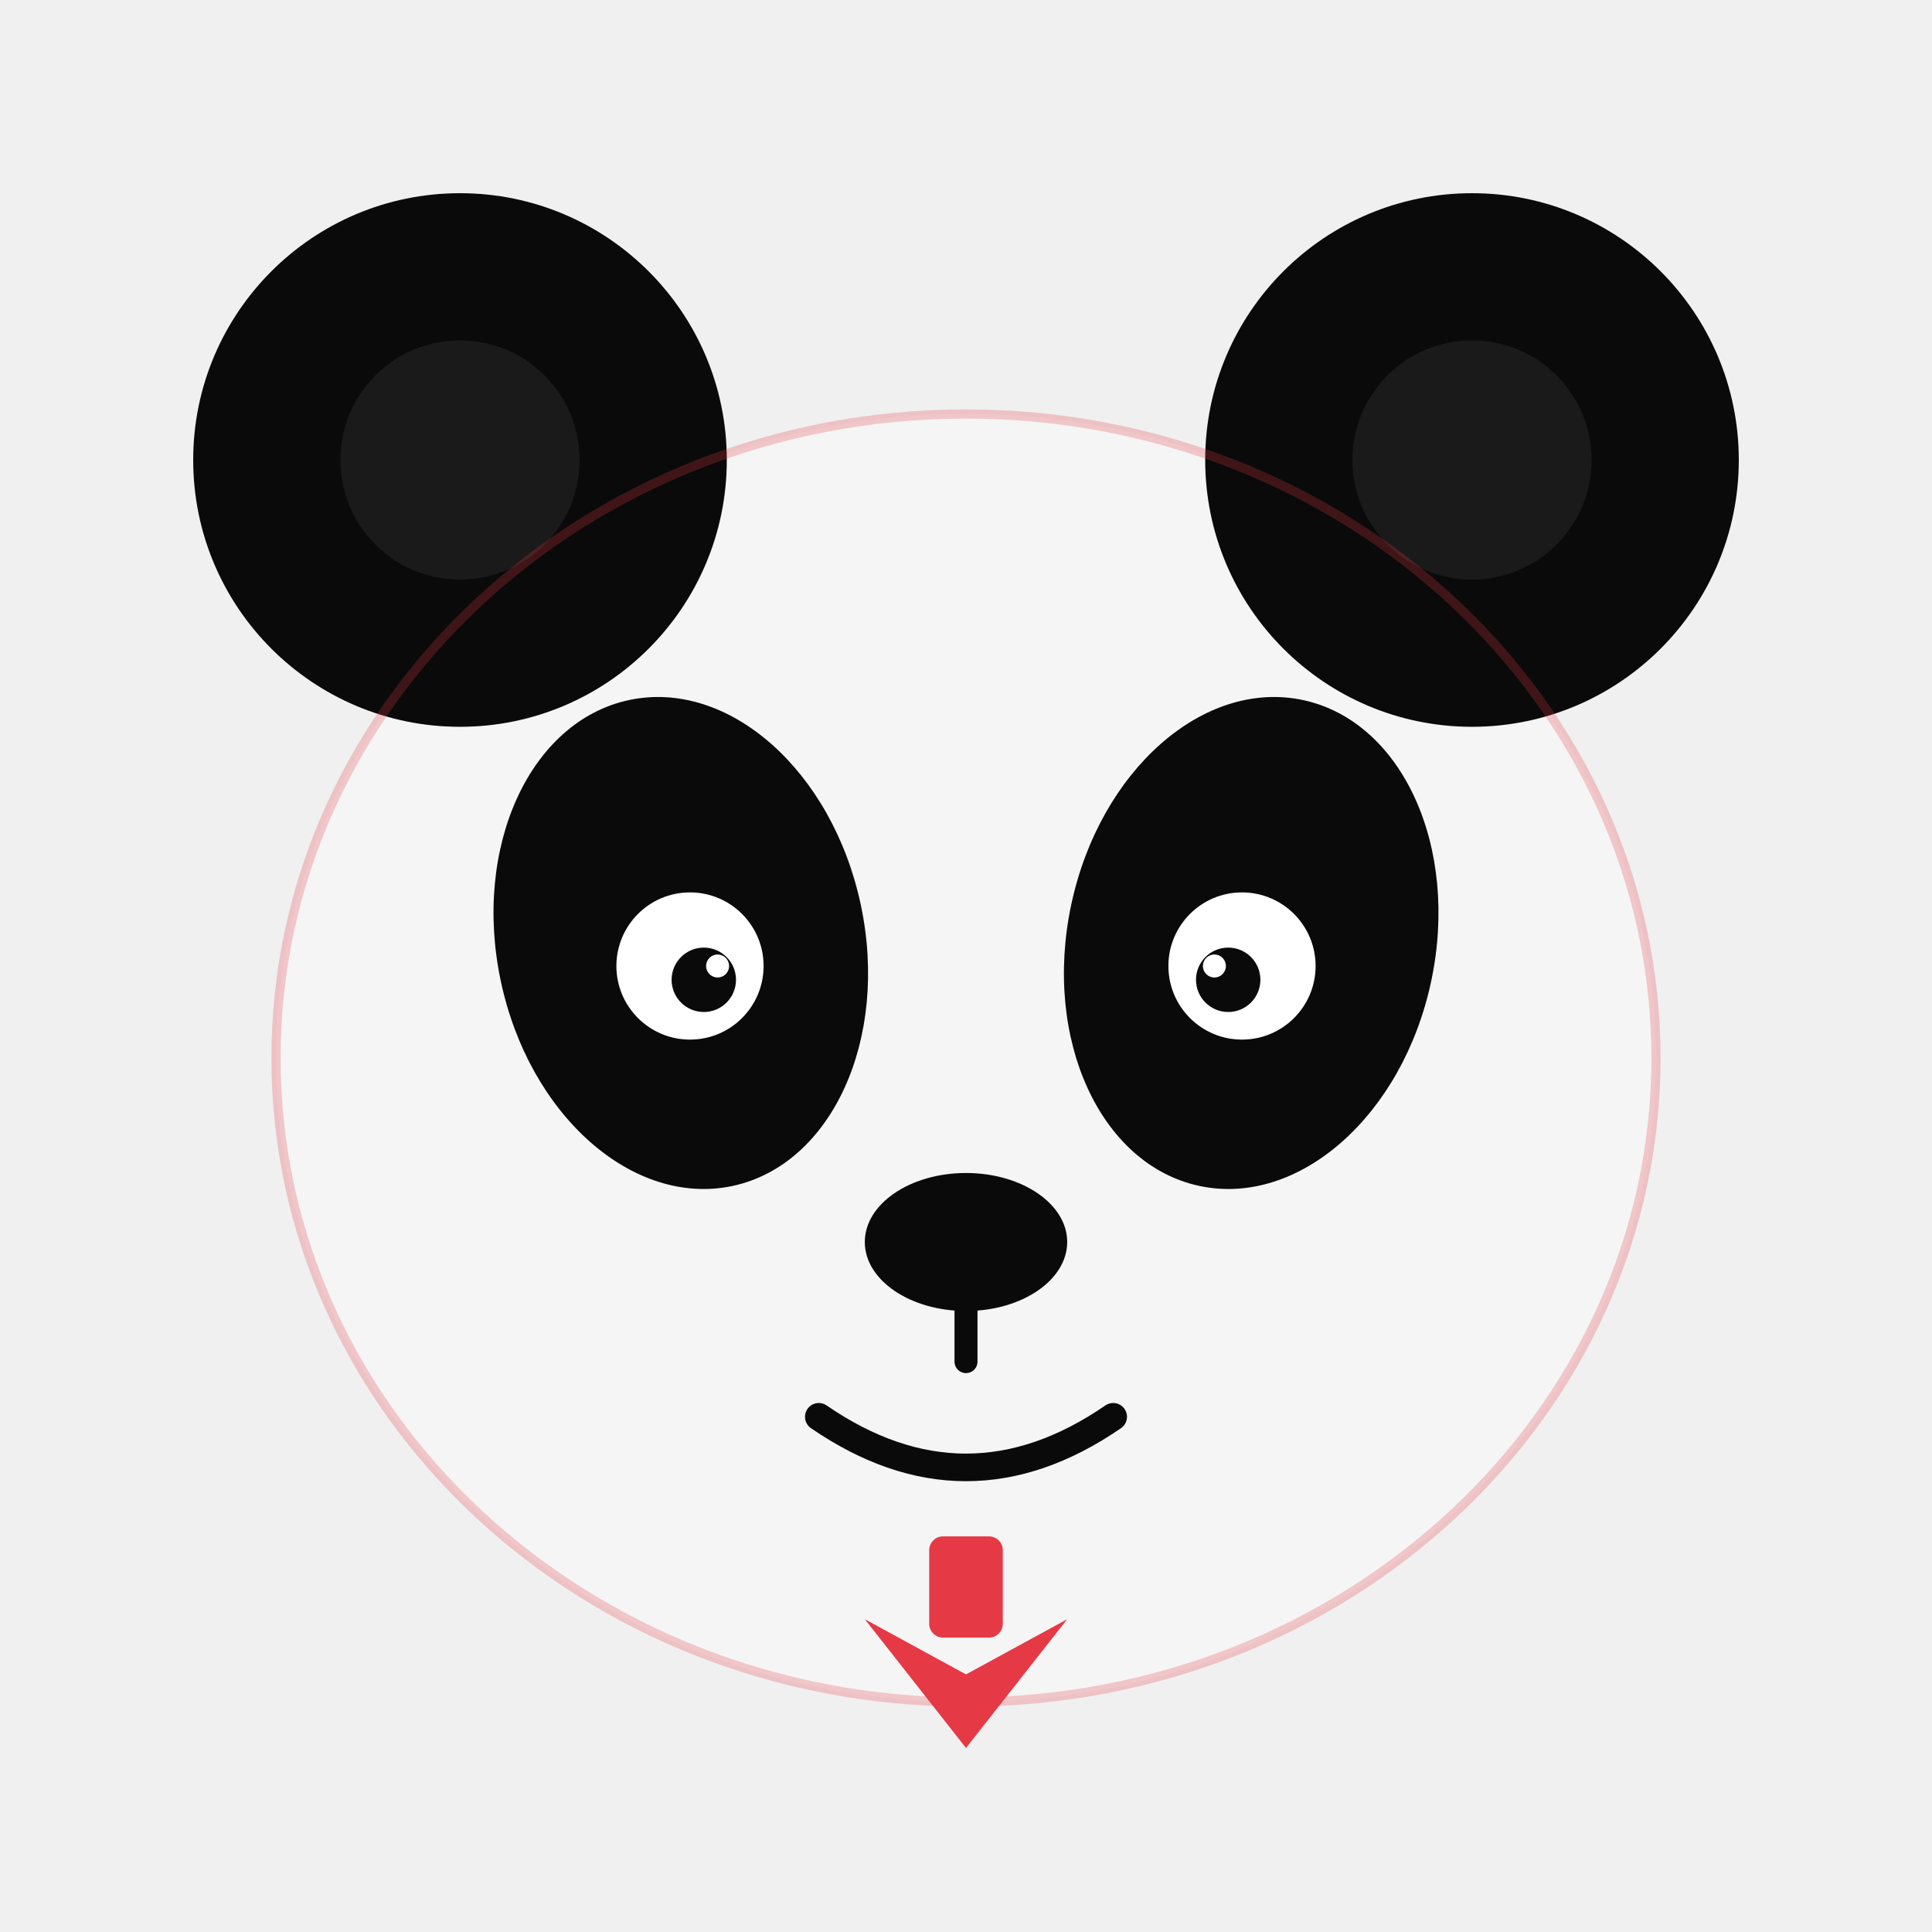
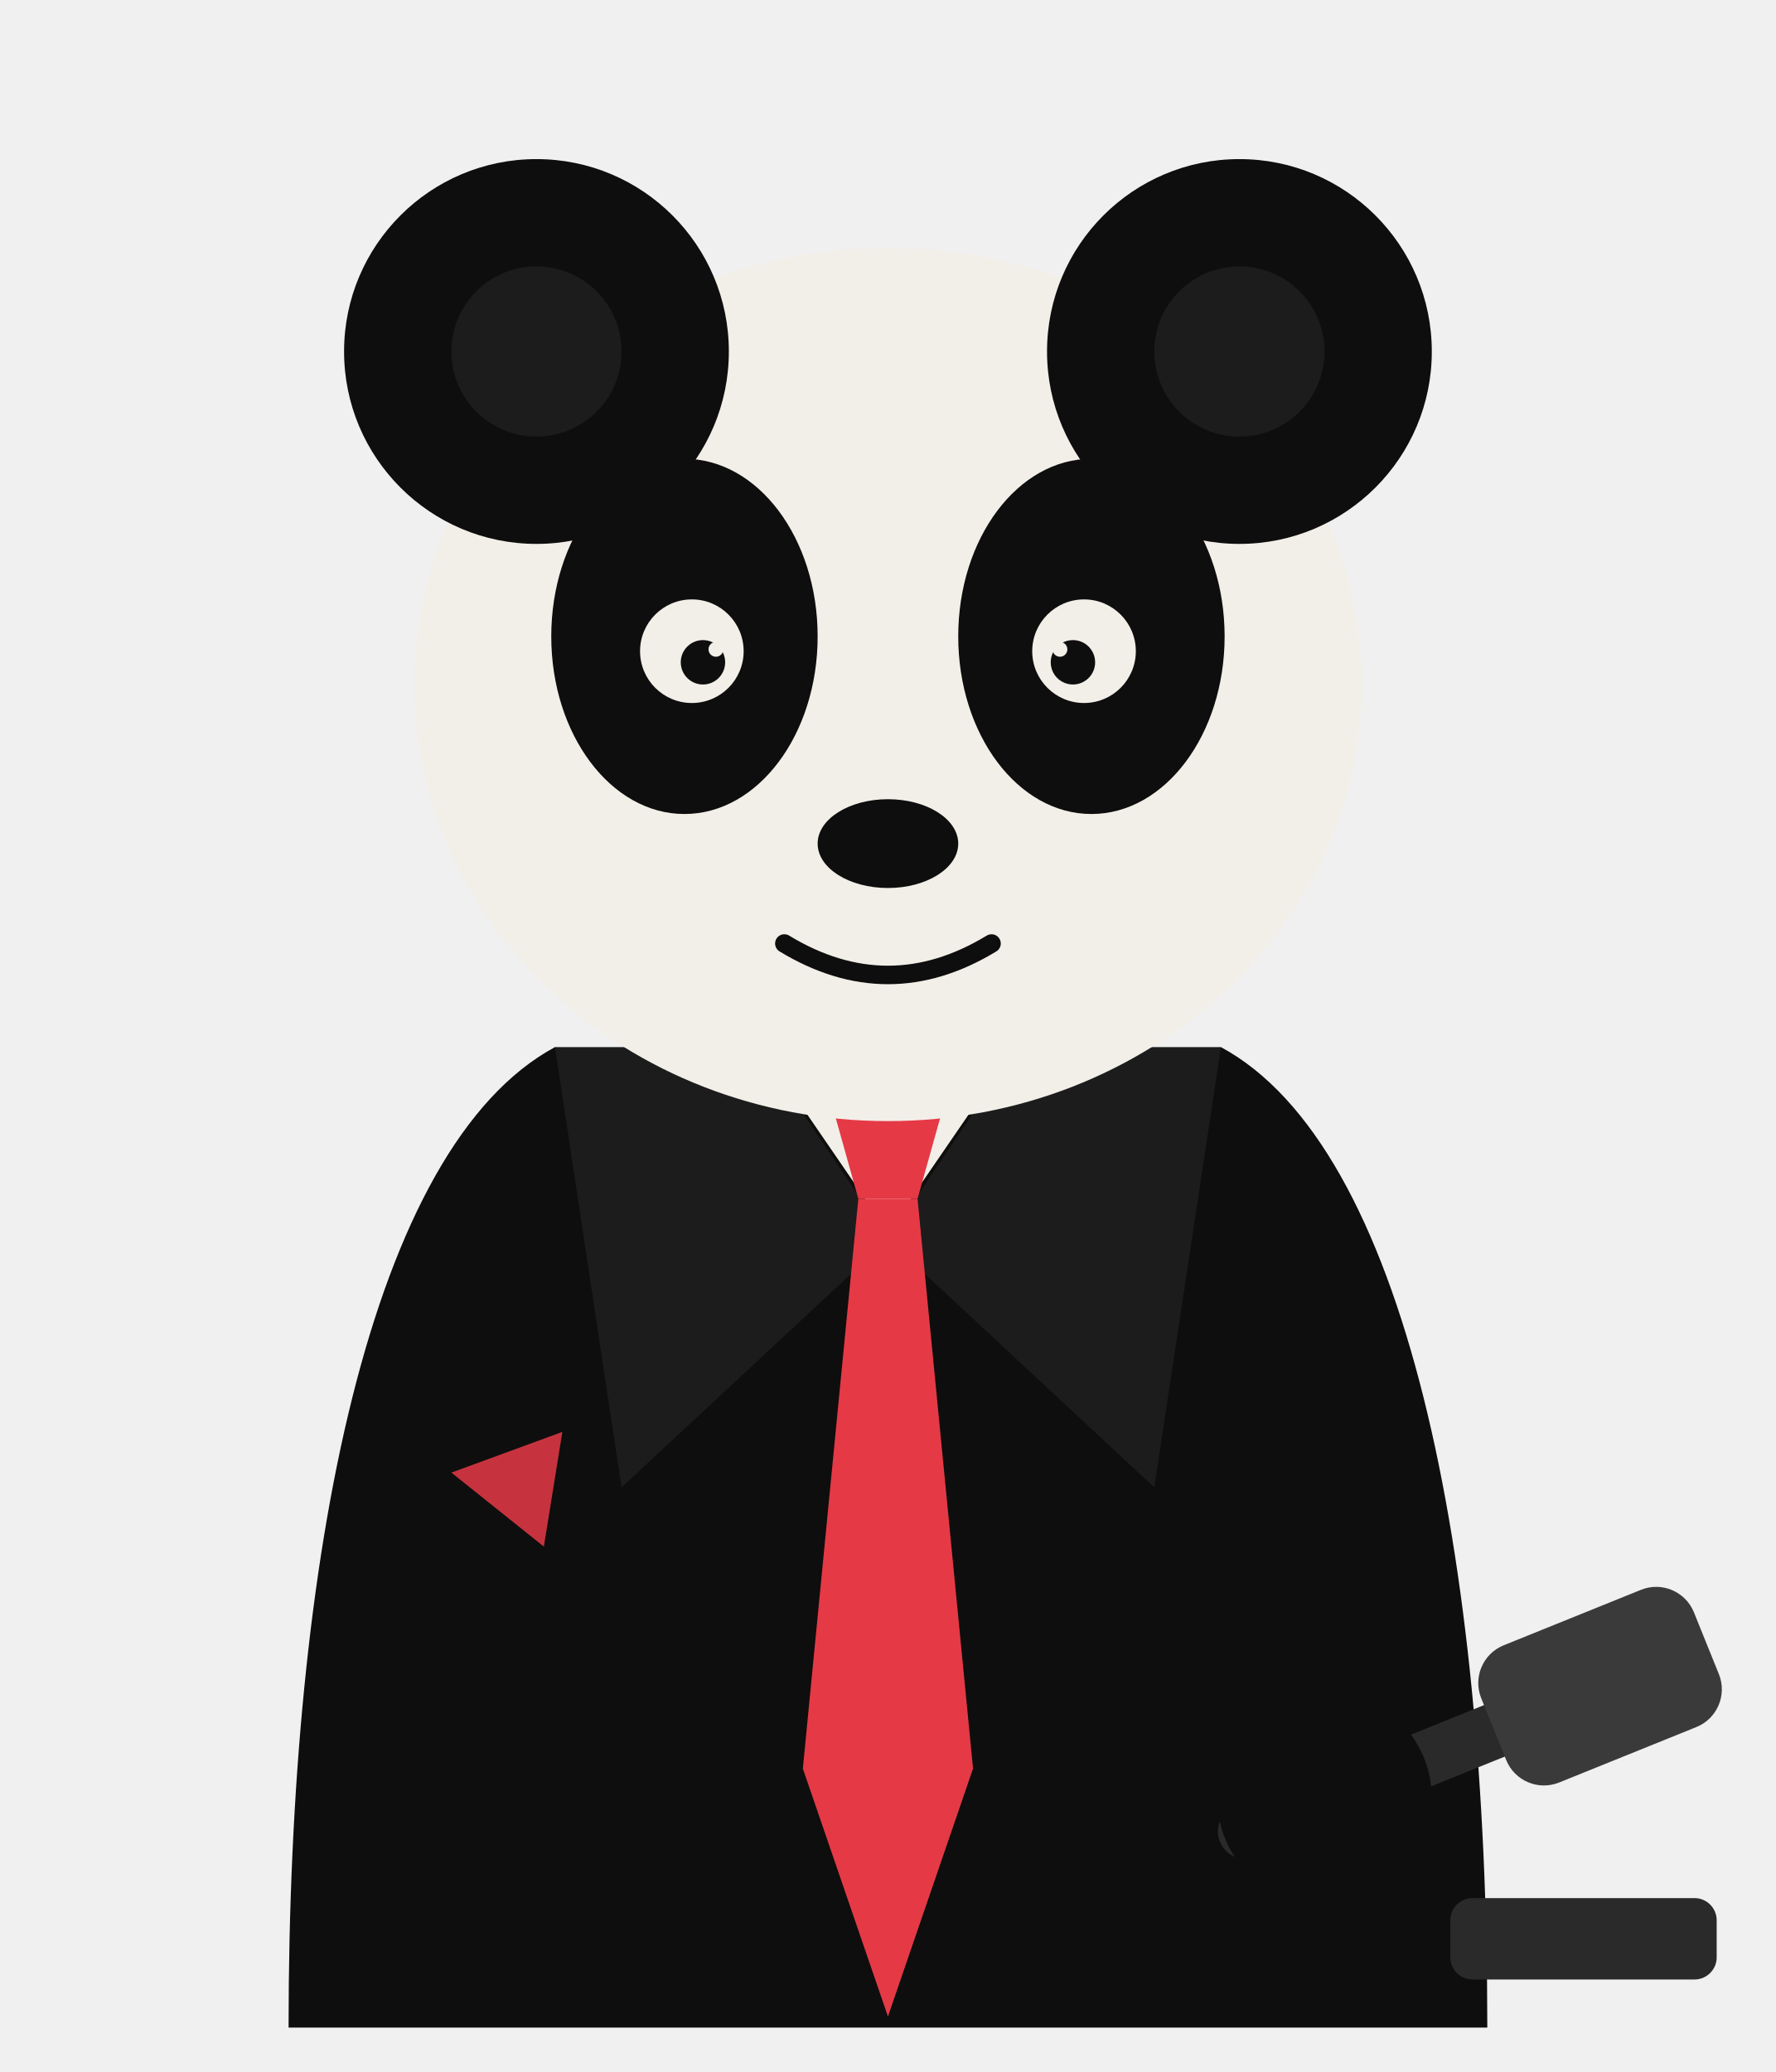
- <svg xmlns="http://www.w3.org/2000/svg" width="420" height="420" viewBox="0 0 420 420" fill="none">
-   <ellipse cx="210" cy="230" rx="150" ry="140" fill="#F5F5F5" />
-   <circle cx="100" cy="100" r="58" fill="#0A0A0A" />
-   <circle cx="320" cy="100" r="58" fill="#0A0A0A" />
-   <circle cx="100" cy="100" r="26" fill="#1A1A1A" />
-   <circle cx="320" cy="100" r="26" fill="#1A1A1A" />
-   <ellipse cx="148" cy="205" rx="40" ry="54" transform="rotate(-12 148 205)" fill="#0A0A0A" />
-   <ellipse cx="272" cy="205" rx="40" ry="54" transform="rotate(12 272 205)" fill="#0A0A0A" />
-   <circle cx="150" cy="210" r="16" fill="#FFFFFF" />
-   <circle cx="270" cy="210" r="16" fill="#FFFFFF" />
-   <circle cx="153" cy="213" r="7" fill="#0A0A0A" />
-   <circle cx="267" cy="213" r="7" fill="#0A0A0A" />
-   <circle cx="156" cy="210" r="2.5" fill="#FFFFFF" />
-   <circle cx="264" cy="210" r="2.5" fill="#FFFFFF" />
-   <ellipse cx="210" cy="270" rx="22" ry="15" fill="#0A0A0A" />
-   <path d="M210 282 V296" stroke="#0A0A0A" stroke-width="5" stroke-linecap="round" />
-   <path d="M178 308 Q210 330 242 308" stroke="#0A0A0A" stroke-width="6" fill="none" stroke-linecap="round" />
-   <path d="M188 352 L210 380 L232 352 L210 364 Z" fill="#E63946" />
-   <rect x="202" y="334" width="16" height="22" rx="3" fill="#E63946" />
-   <ellipse cx="210" cy="230" rx="150" ry="140" fill="transparent" stroke="#E63946" stroke-width="2" stroke-opacity="0.25" />
+ <svg xmlns="http://www.w3.org/2000/svg" width="480" height="560" viewBox="0 0 480 560" fill="none">
+   <path d="M150,283 C100,310 78,420 78,548 L402,548 C402,420 380,310 330,283 C300,305 180,305 150,283 Z" fill="#0E0E0E" />
+   <path d="M150,283 L205,283 L240,335 L168,402 Z" fill="#1C1C1C" />
+   <path d="M330,283 L275,283 L240,335 L312,402 Z" fill="#1C1C1C" />
+   <path d="M205,282 L240,333 L275,282 Z" fill="#F2EFE8" />
+   <path d="M225,299 L255,299 L248,324 L232,324 Z" fill="#E63946" />
+   <path d="M232,324 L248,324 L263,478 L240,545 L217,478 Z" fill="#E63946" />
+   <path d="M122,398 L152,387 L147,418 Z" fill="#E63946" opacity="0.85" />
+   <rect x="392" y="513" width="72" height="22" rx="6" fill="#2A2A2A" />
+   <g transform="rotate(-22 380 478)">
+     <rect x="326" y="470" width="92" height="15" rx="7.5" fill="#2A2A2A" />
+     <rect x="406" y="457" width="62" height="40" rx="11" fill="#3A3A3A" />
+   </g>
+   <circle cx="358" cy="486" r="29" fill="#0E0E0E" />
+   <ellipse cx="240" cy="185" rx="128" ry="118" fill="#F2EFE8" />
+   <circle cx="145" cy="95" r="52" fill="#0E0E0E" />
+   <circle cx="335" cy="95" r="52" fill="#0E0E0E" />
+   <circle cx="145" cy="95" r="23" fill="#1C1C1C" />
+   <circle cx="335" cy="95" r="23" fill="#1C1C1C" />
+   <ellipse cx="185" cy="172" rx="36" ry="48" fill="#0E0E0E" />
+   <ellipse cx="295" cy="172" rx="36" ry="48" fill="#0E0E0E" />
+   <circle cx="187" cy="176" r="14" fill="#F2EFE8" />
+   <circle cx="293" cy="176" r="14" fill="#F2EFE8" />
+   <circle cx="190" cy="179" r="6" fill="#0E0E0E" />
+   <circle cx="290" cy="179" r="6" fill="#0E0E0E" />
+   <circle cx="193.5" cy="175.5" r="2" fill="#F2EFE8" />
+   <circle cx="286.5" cy="175.5" r="2" fill="#F2EFE8" />
+   <ellipse cx="240" cy="228" rx="19" ry="12" fill="#0E0E0E" />
+   <path d="M212,255 Q240,272 268,255" stroke="#0E0E0E" stroke-width="5" fill="none" stroke-linecap="round" />
</svg>
